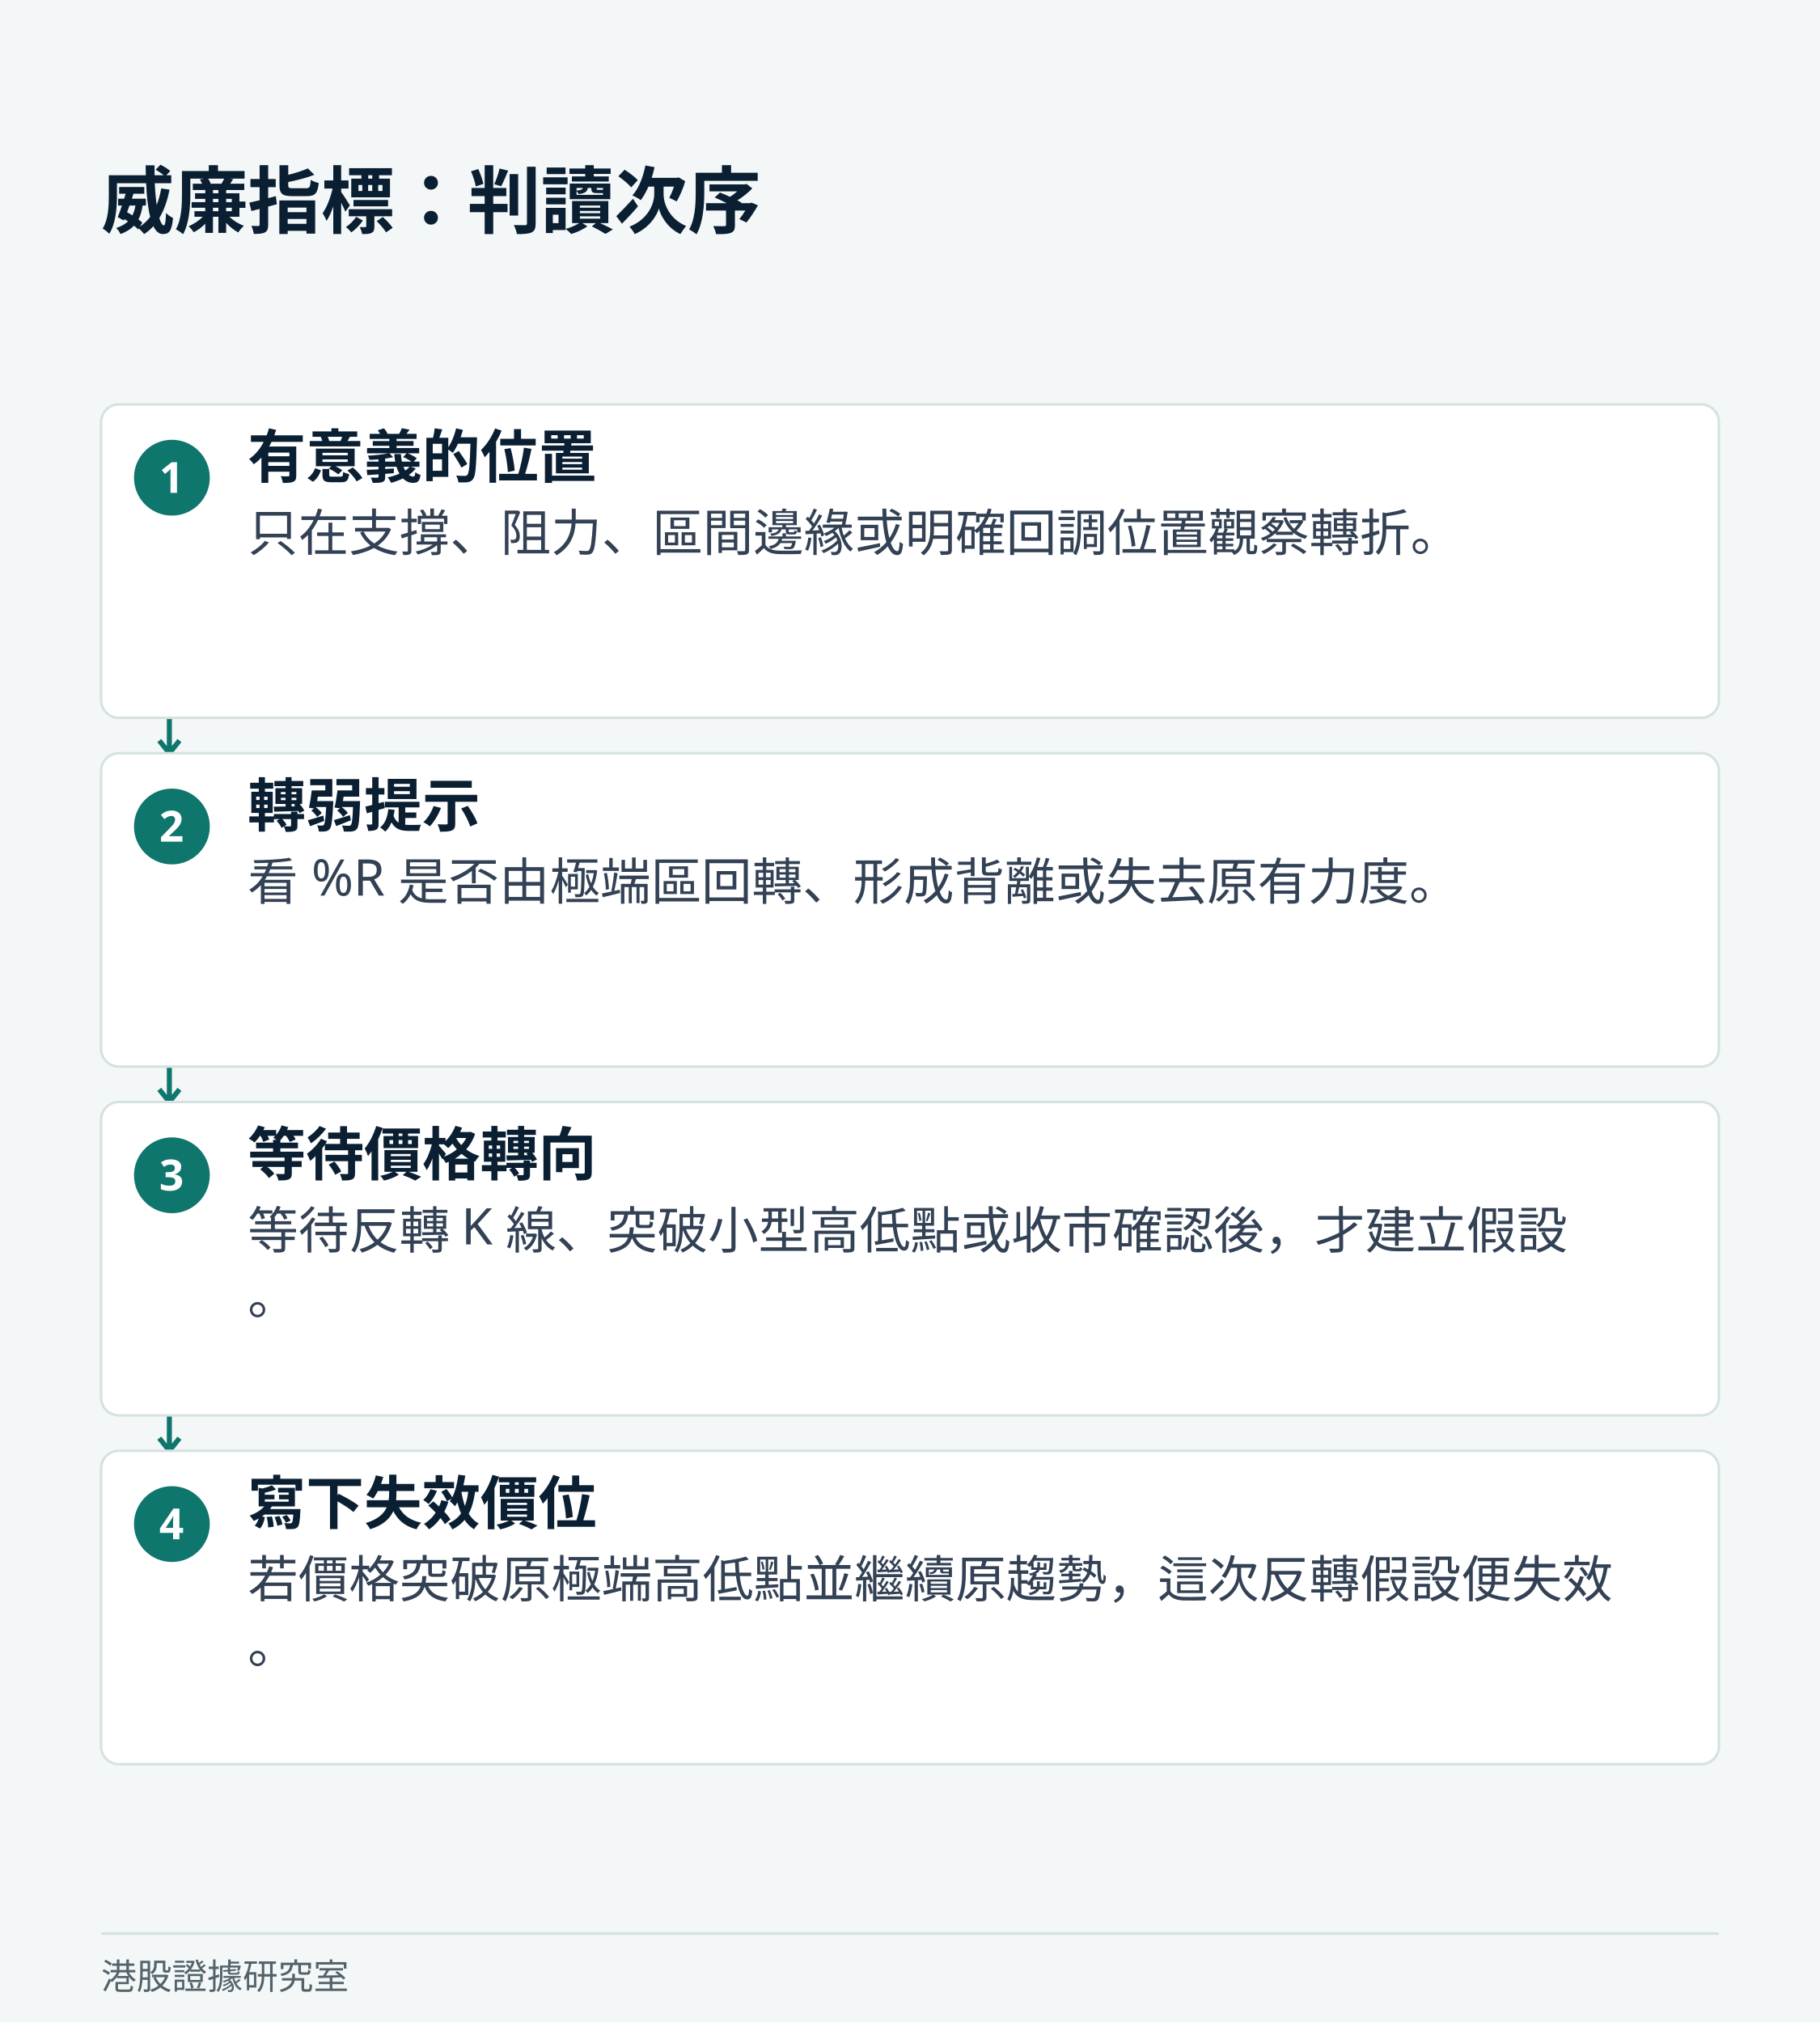
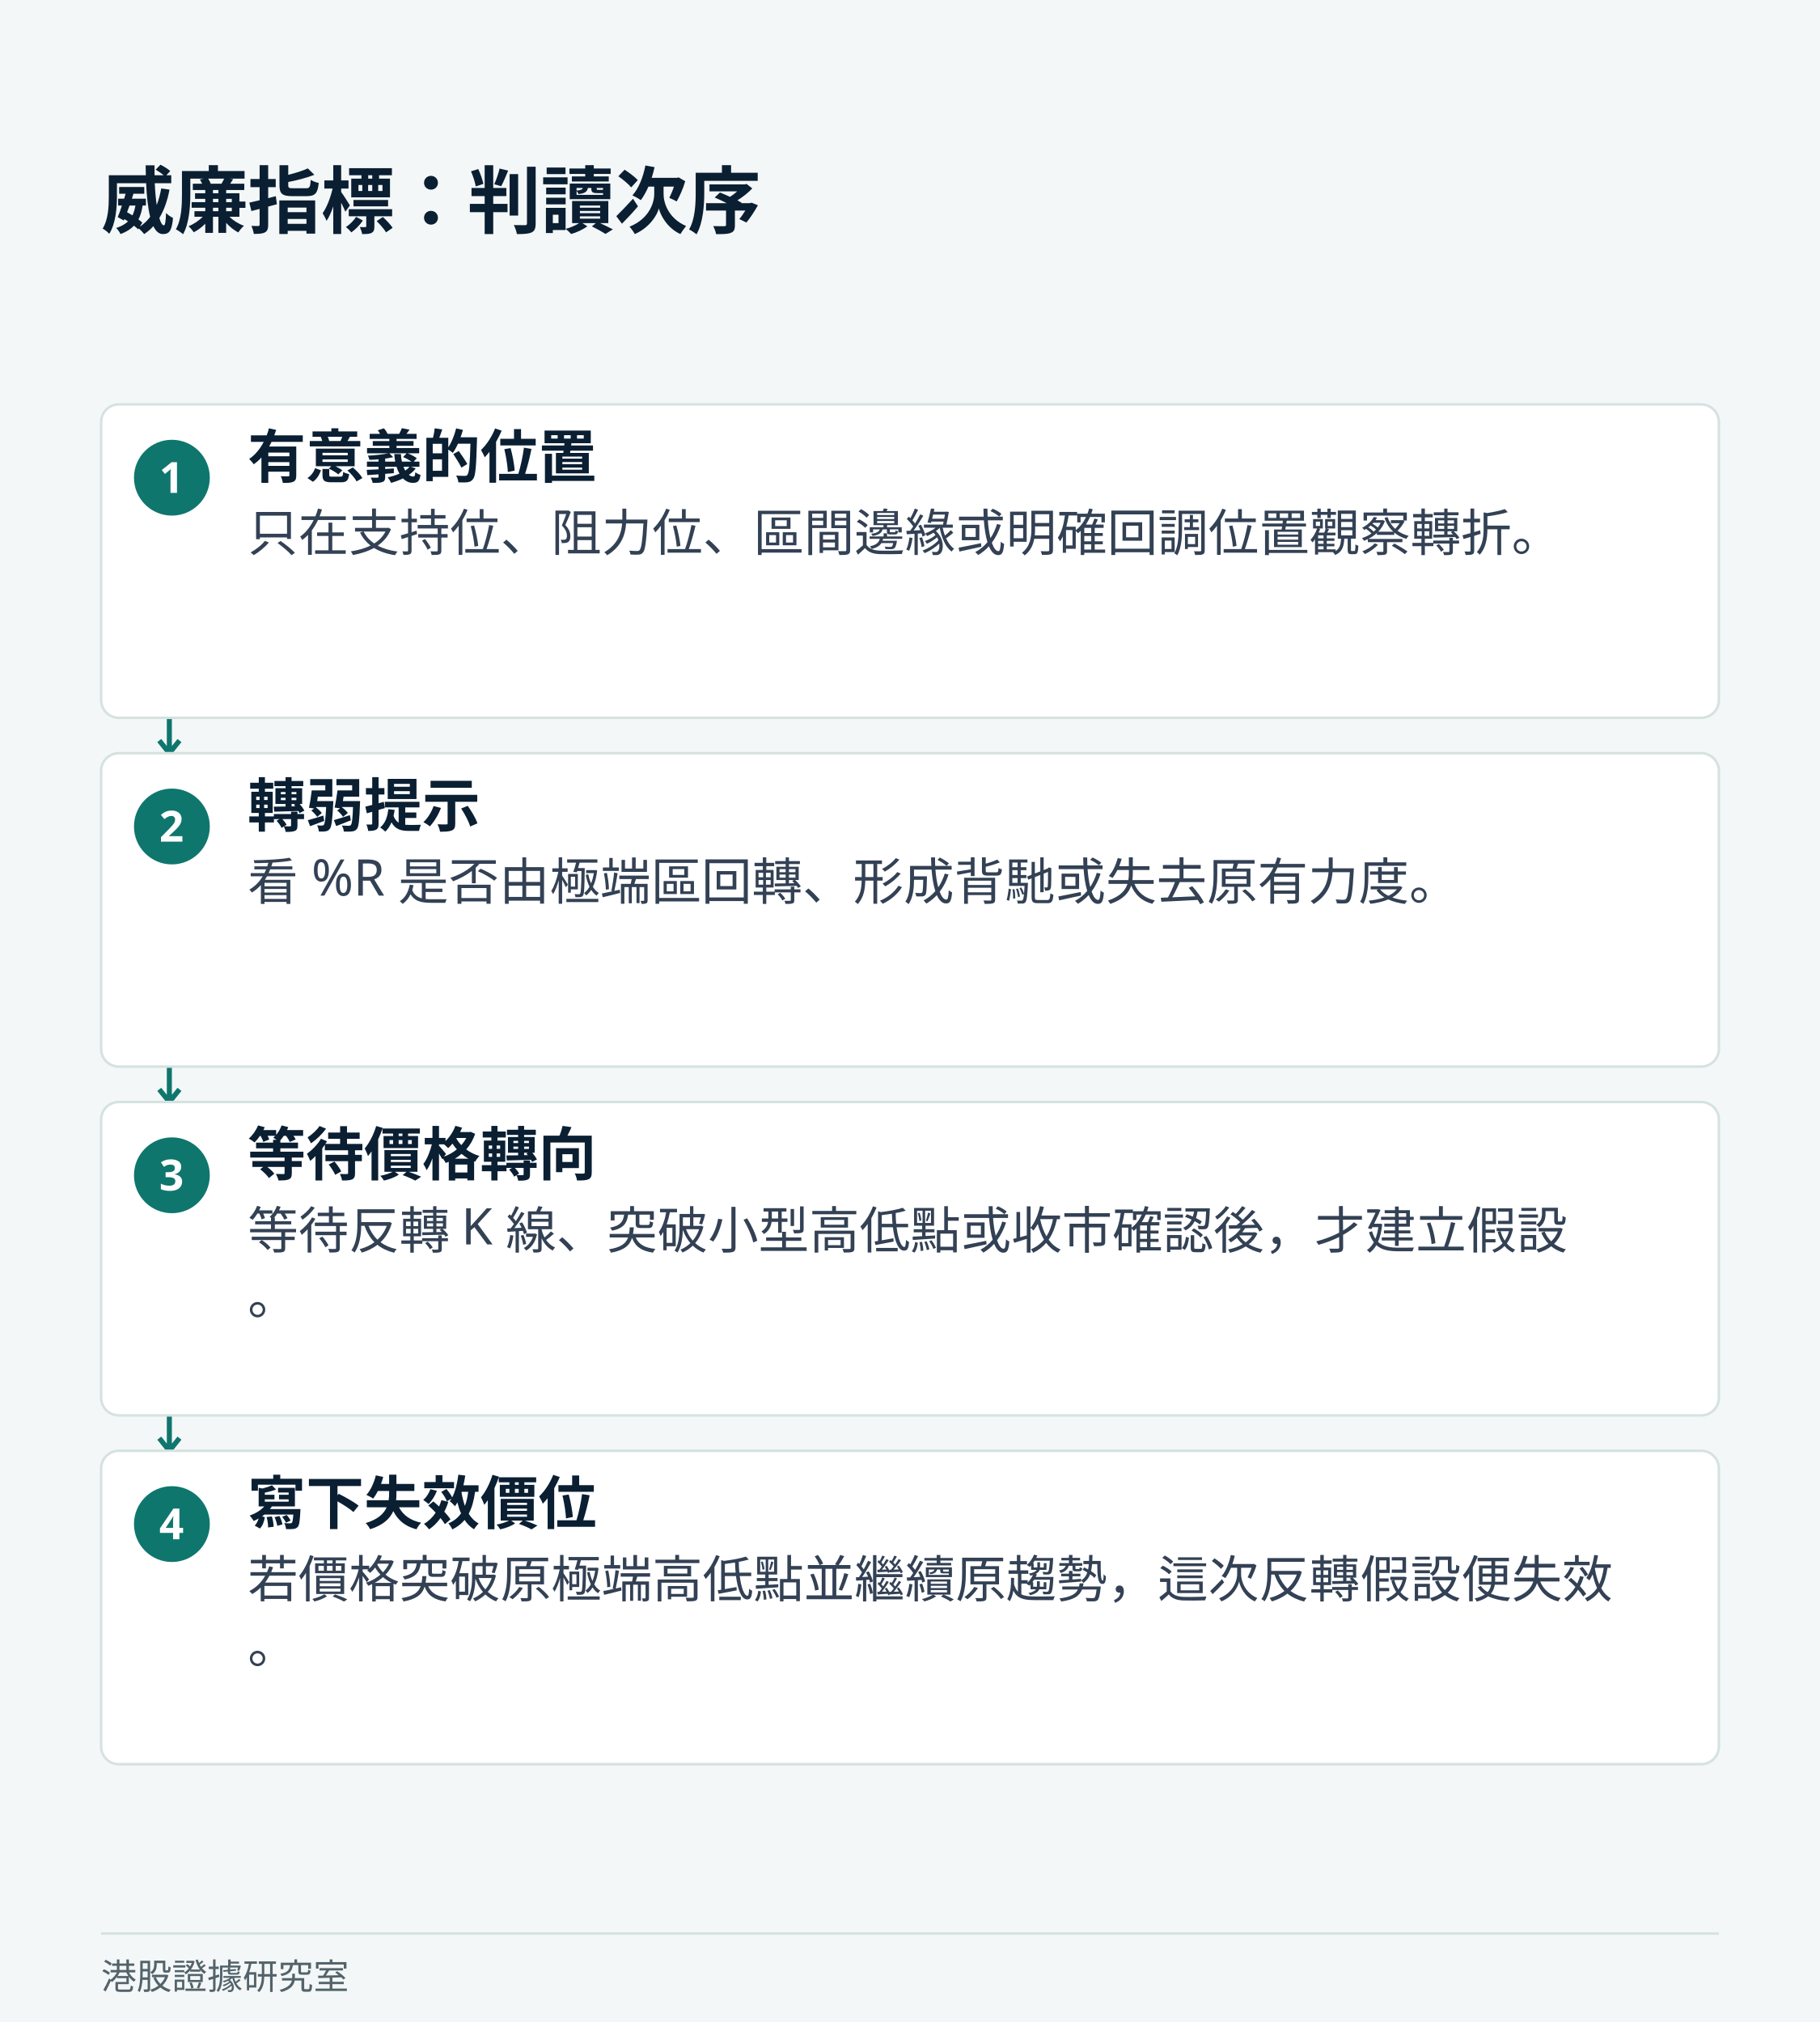
<svg xmlns="http://www.w3.org/2000/svg" width="720" height="800" viewBox="0 0 720 800" role="img" aria-labelledby="title desc">
  <rect width="720" height="800" fill="#f4f7f7" />
  <g font-family="Microsoft JhengHei,PingFang HK,Noto Sans HK,sans-serif">
    <text x="40" y="90" font-size="29" font-weight="700" fill="#0b1f33">
      <tspan x="40" dy="0">威廉指標：判讀次序</tspan>
    </text>
    <path d="M67 284v14m-4-5 4 5 4-5" stroke="#0f766e" stroke-width="2" fill="none" />
    <rect x="40" y="160" width="640" height="124" rx="7" fill="#ffffff" stroke="#d5e2e0" />
    <circle cx="68" cy="189" r="15" fill="#0f766e" />
    <text x="63" y="195" font-size="17" font-weight="700" fill="#fff">
      <tspan x="63" dy="0">1</tspan>
    </text>
    <text x="98" y="189" font-size="23" font-weight="700" fill="#0b1f33">
      <tspan x="98" dy="0">有意義的位置</tspan>
    </text>
    <text x="98" y="218" font-size="20" font-weight="400" fill="#334155">
-       <tspan x="98" dy="0">只在支撐、阻力、區間邊緣或明確回調位置觀察轉折。</tspan>
+       <tspan x="98" dy="0">只在支持位、阻力位、區間邊緣或明確回調位置觀察轉折。</tspan>
    </text>
    <path d="M67 422v14m-4-5 4 5 4-5" stroke="#0f766e" stroke-width="2" fill="none" />
    <rect x="40" y="298" width="640" height="124" rx="7" fill="#ffffff" stroke="#d5e2e0" />
    <circle cx="68" cy="327" r="15" fill="#0f766e" />
    <text x="63" y="333" font-size="17" font-weight="700" fill="#fff">
      <tspan x="63" dy="0">2</tspan>
    </text>
    <text x="98" y="327" font-size="23" font-weight="700" fill="#0b1f33">
      <tspan x="98" dy="0">轉弱提示</tspan>
    </text>
    <text x="98" y="356" font-size="20" font-weight="400" fill="#334155">
-       <tspan x="98" dy="0">看 %R 是否由極端區回轉、形成背離或失去原有力度。</tspan>
+       <tspan x="98" dy="0">看 %R 是否由極端區回轉、形成背馳或失去原有力度。</tspan>
    </text>
    <path d="M67 560v14m-4-5 4 5 4-5" stroke="#0f766e" stroke-width="2" fill="none" />
    <rect x="40" y="436" width="640" height="124" rx="7" fill="#ffffff" stroke="#d5e2e0" />
    <circle cx="68" cy="465" r="15" fill="#0f766e" />
    <text x="63" y="471" font-size="17" font-weight="700" fill="#fff">
      <tspan x="63" dy="0">3</tspan>
    </text>
    <text x="98" y="465" font-size="23" font-weight="700" fill="#0b1f33">
      <tspan x="98" dy="0">等待價格轉向</tspan>
    </text>
    <text x="98" y="494" font-size="20" font-weight="400" fill="#334155">
      <tspan x="98" dy="0">等待反轉 K 線、突破小型高低點或收市確認後，才建立假設</tspan>
      <tspan x="98" dy="26">。</tspan>
    </text>
    <rect x="40" y="574" width="640" height="124" rx="7" fill="#ffffff" stroke="#d5e2e0" />
    <circle cx="68" cy="603" r="15" fill="#0f766e" />
    <text x="63" y="609" font-size="17" font-weight="700" fill="#fff">
      <tspan x="63" dy="0">4</tspan>
    </text>
    <text x="98" y="603" font-size="23" font-weight="700" fill="#0b1f33">
      <tspan x="98" dy="0">寫下失效價位</tspan>
    </text>
    <text x="98" y="632" font-size="20" font-weight="400" fill="#334155">
      <tspan x="98" dy="0">若價格突破原極端高低點並繼續原趨勢，這次反轉假設便失效</tspan>
      <tspan x="98" dy="26">。</tspan>
    </text>
    <path d="M40 765H680" stroke="#d5e2e0" />
    <text x="40" y="787" font-size="14" font-weight="400" fill="#52636b">
      <tspan x="40" dy="0">港股證據研究室</tspan>
    </text>
  </g>
</svg>
